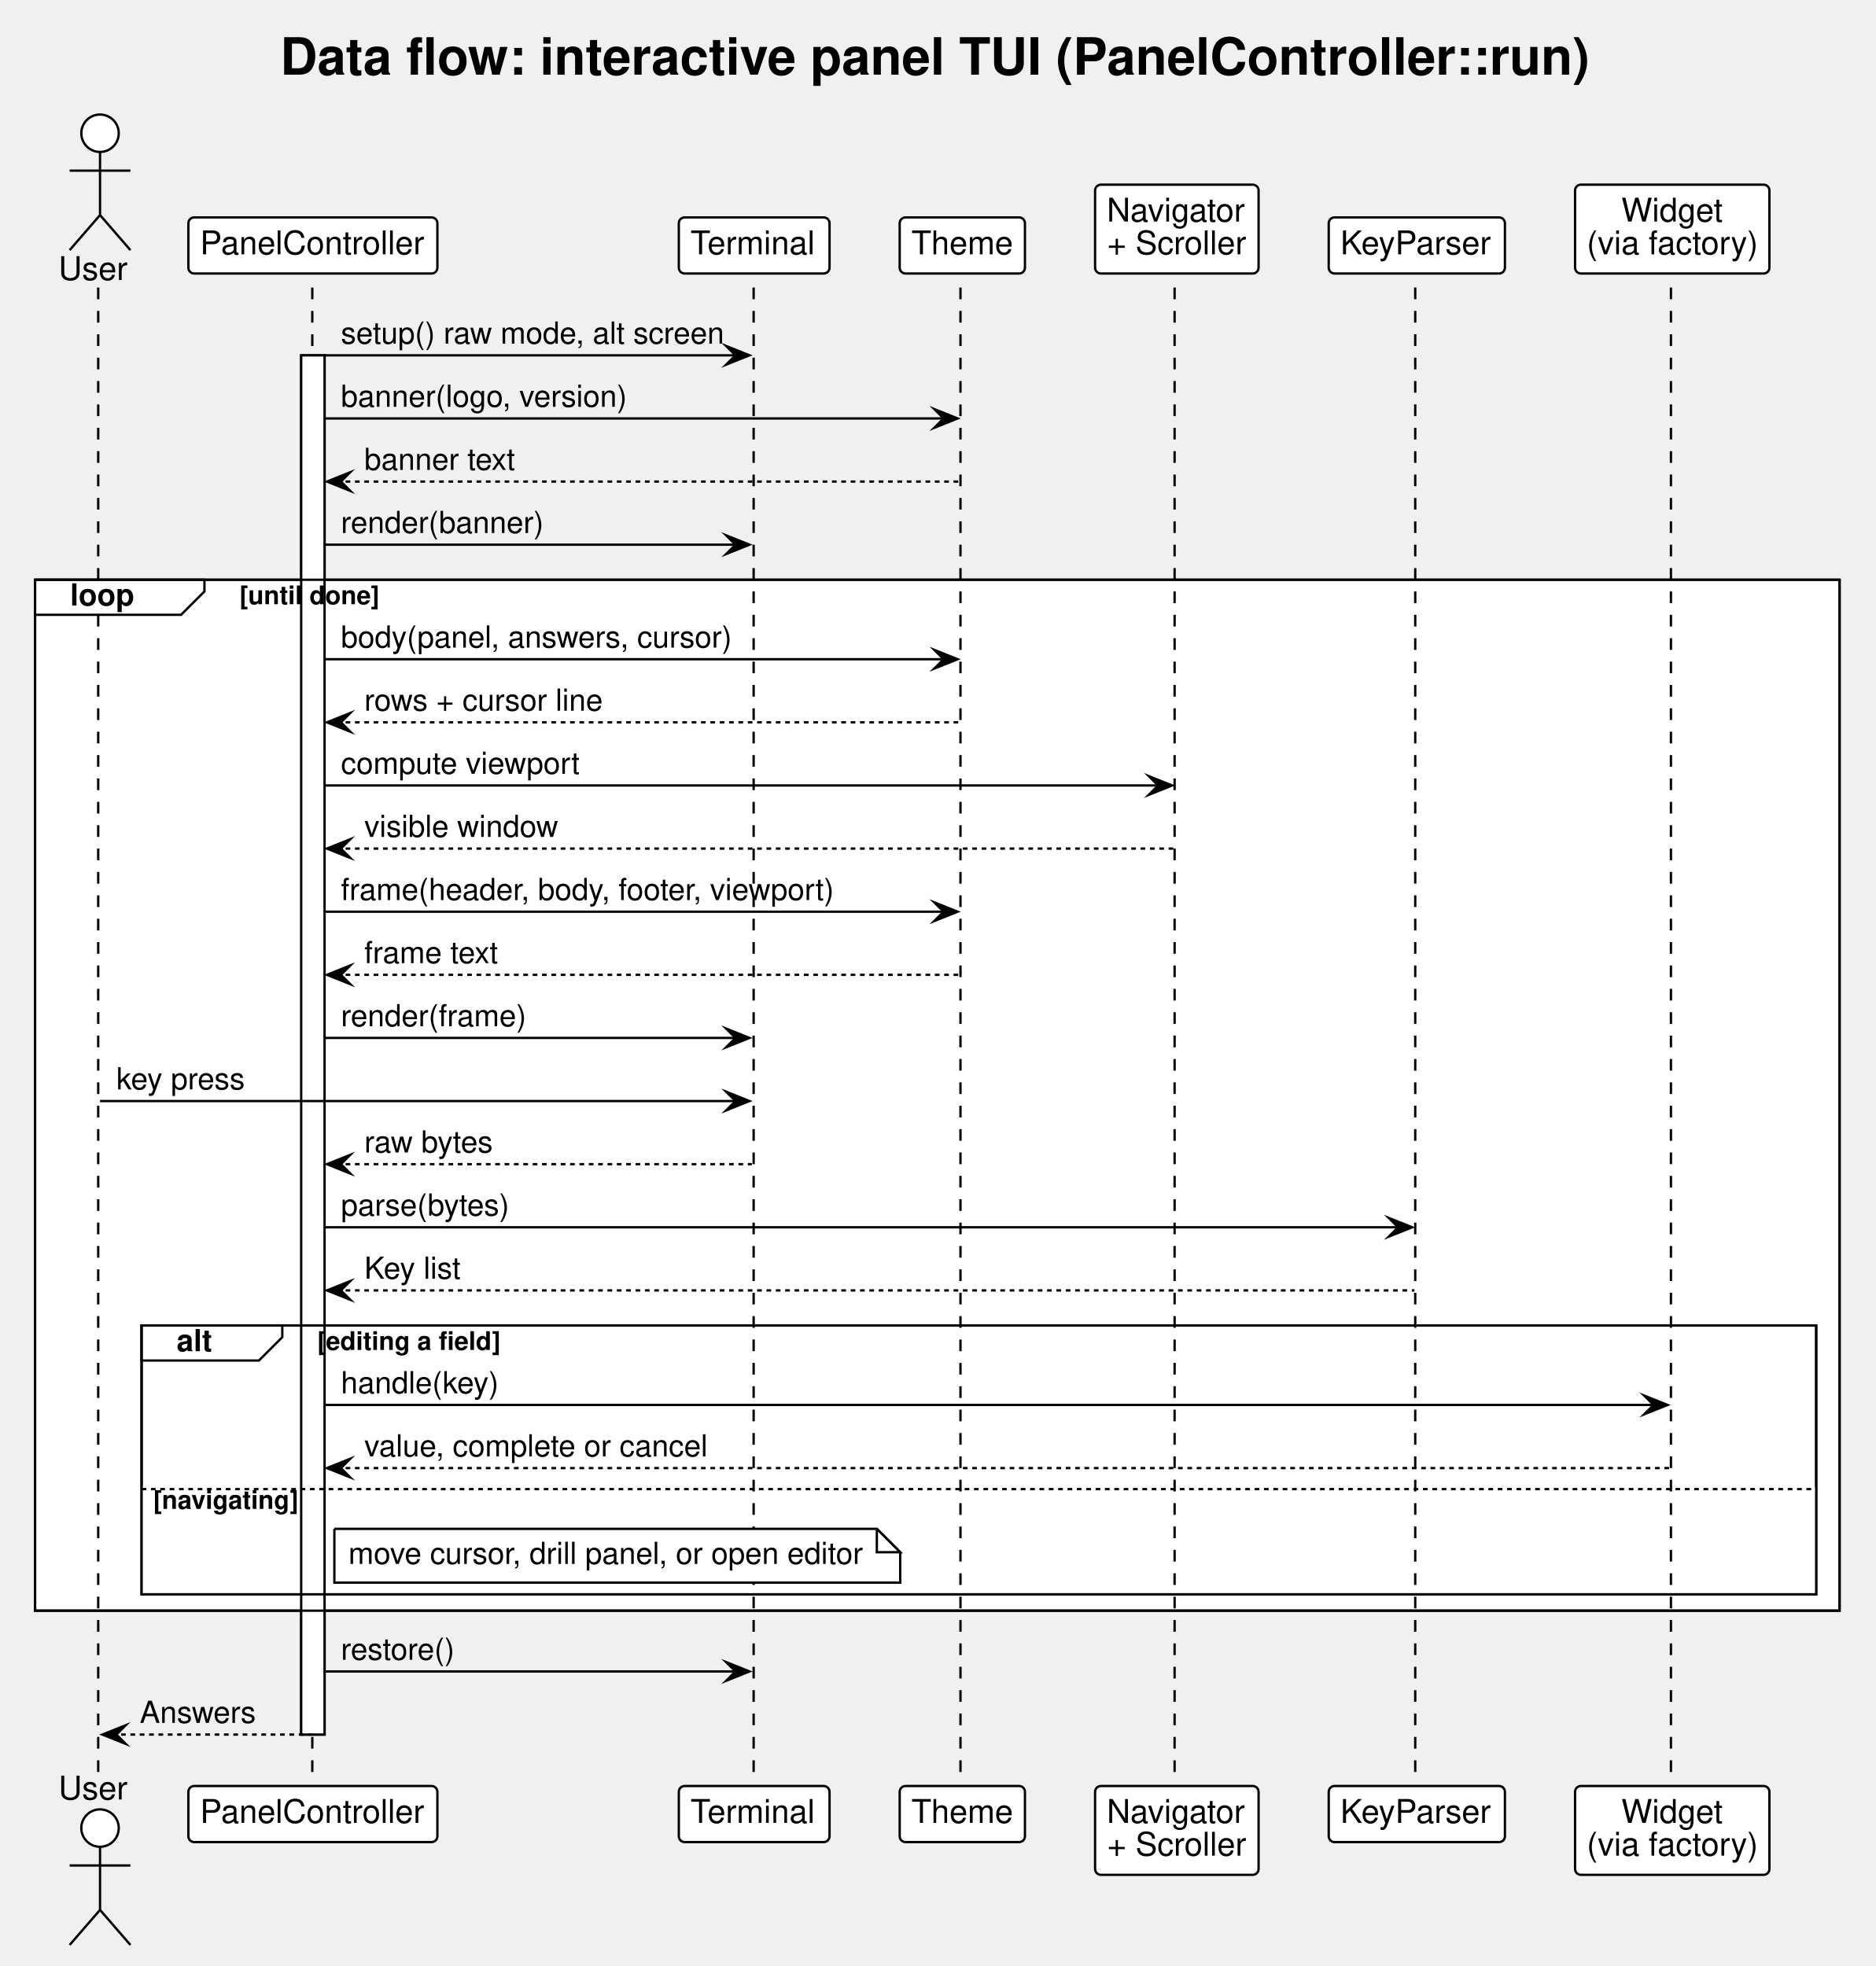
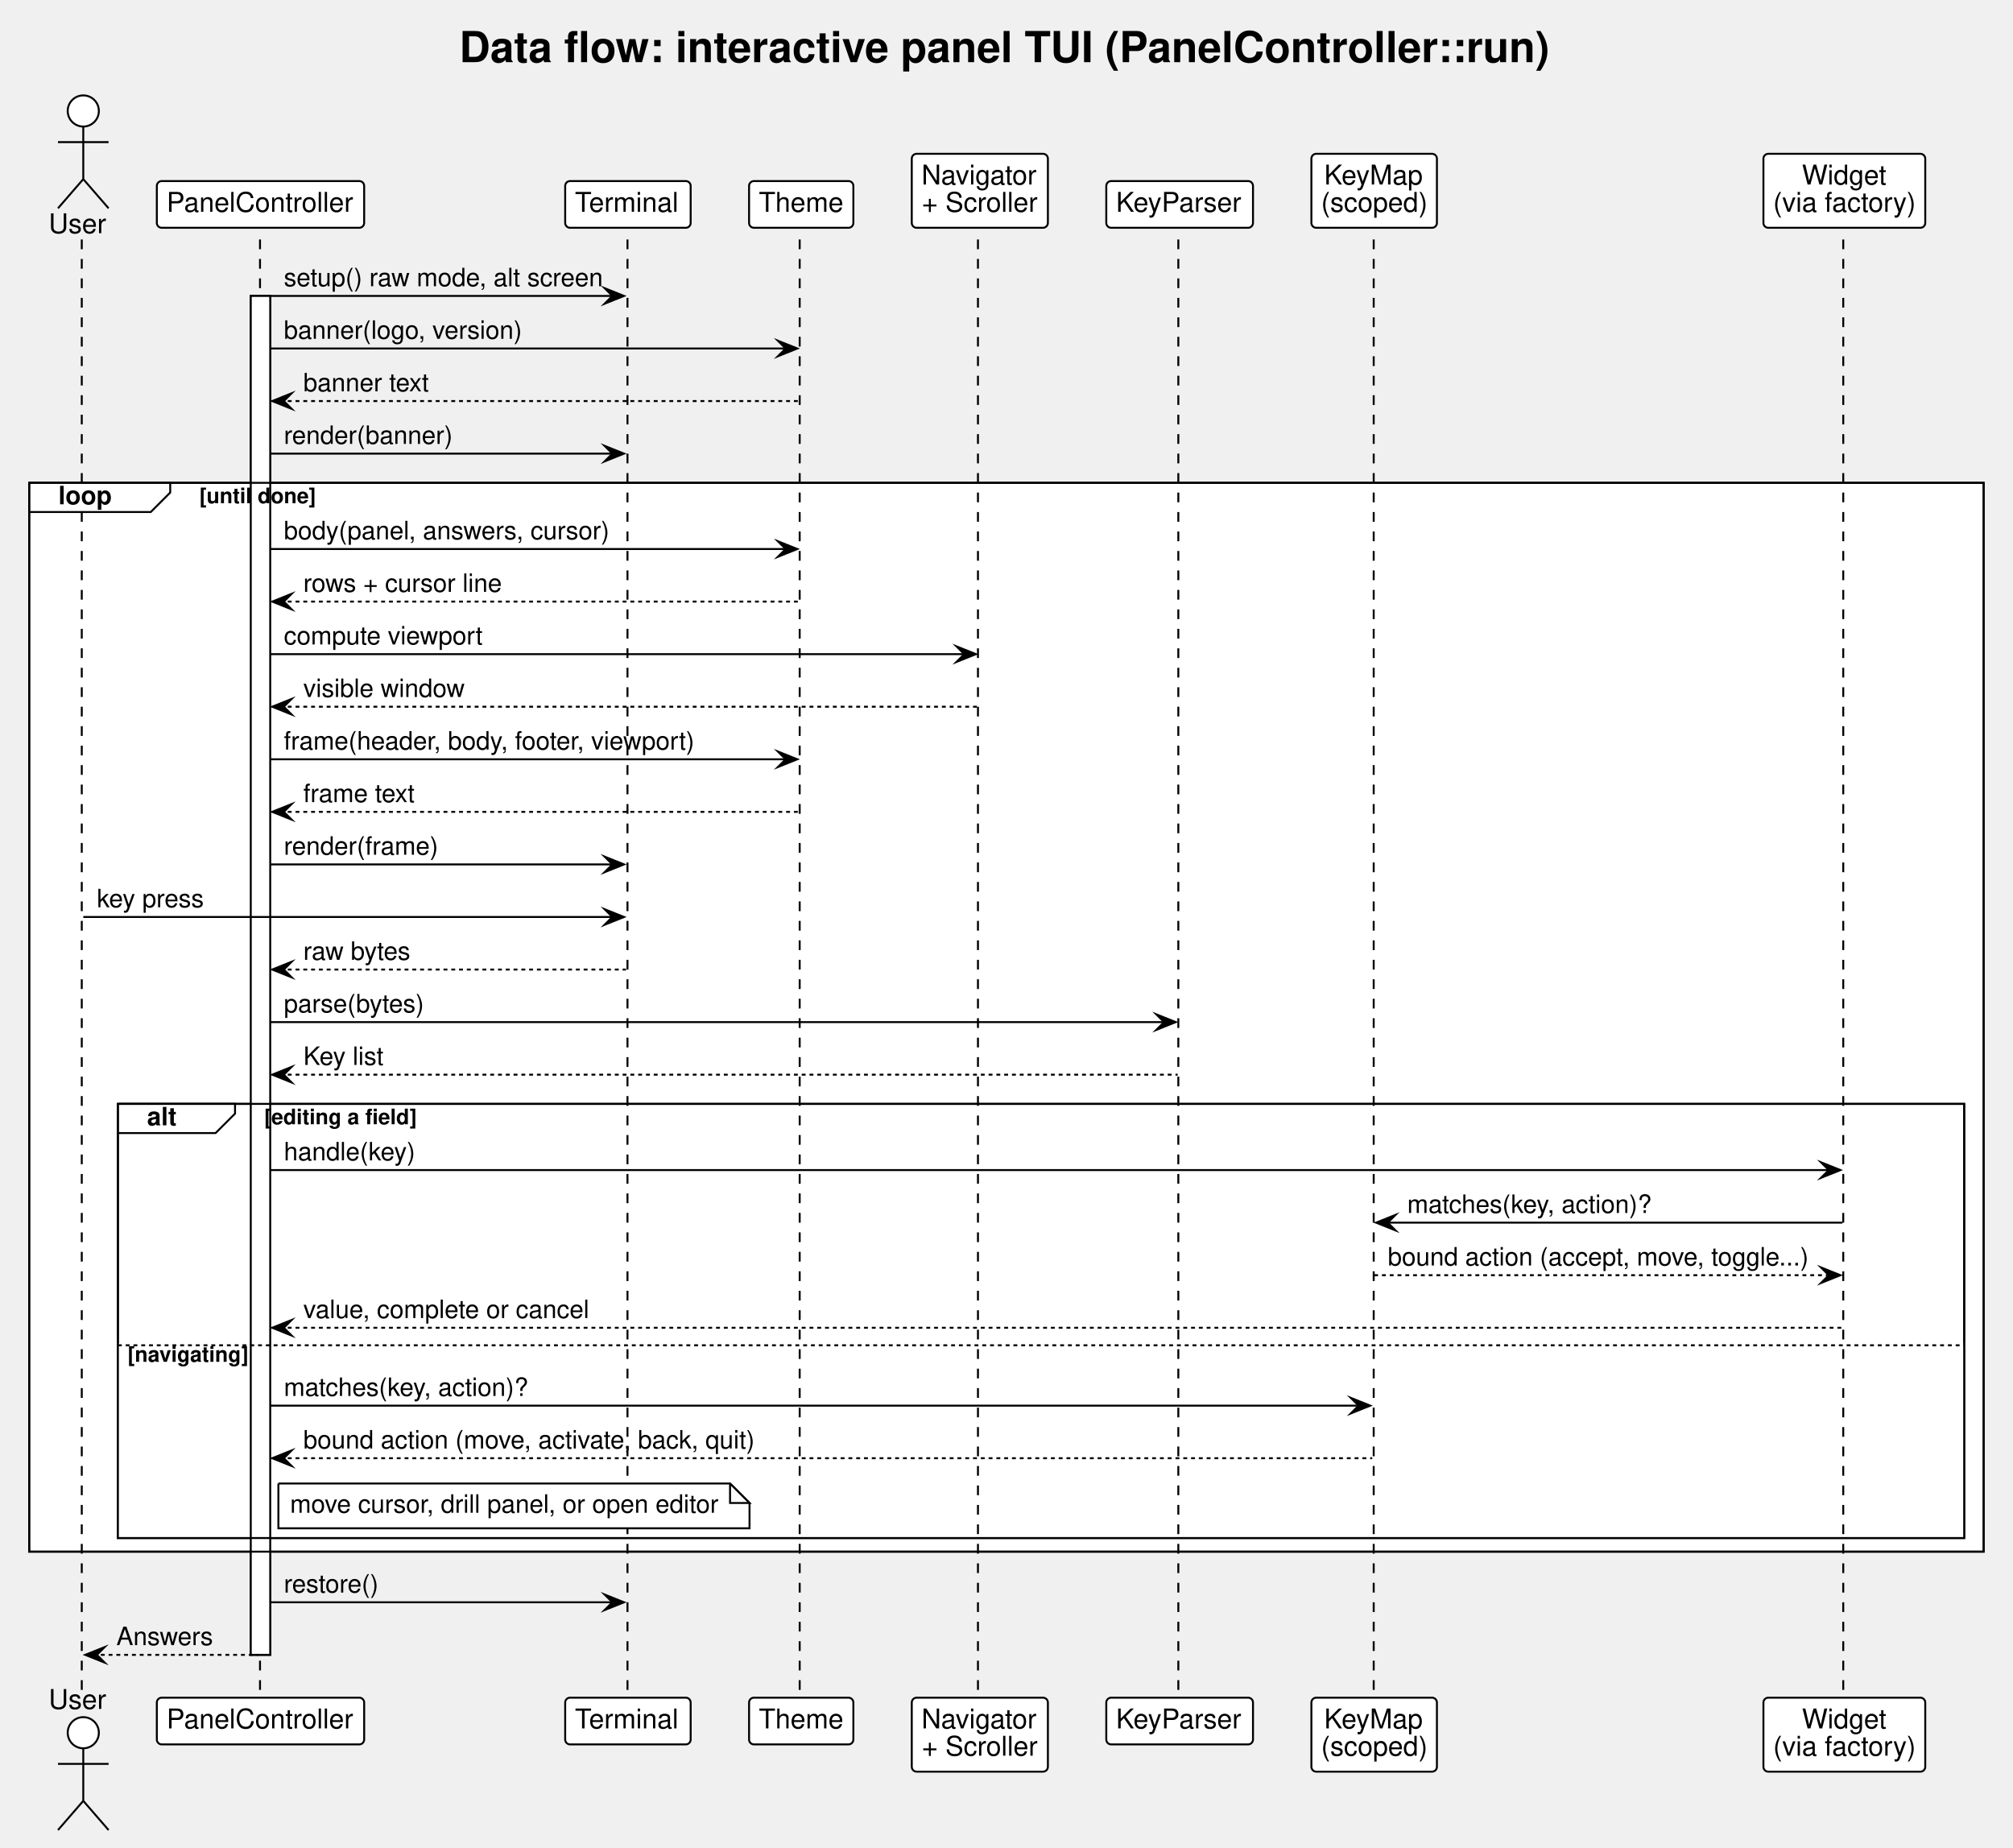
- <svg xmlns="http://www.w3.org/2000/svg" contentStyleType="text/css" data-diagram-type="SEQUENCE" height="841px" preserveAspectRatio="none" style="width:802px;height:841px;background:#FFFFFF;" version="1.1" viewBox="0 0 802 841" width="802px" zoomAndPan="magnify">
+ <svg xmlns="http://www.w3.org/2000/svg" contentStyleType="text/css" data-diagram-type="SEQUENCE" height="949px" preserveAspectRatio="none" style="width:1034px;height:949px;background:#FFFFFF;" version="1.1" viewBox="0 0 1034 949" width="1034px" zoomAndPan="magnify">
  <defs />
  <g>
-     <g class="title" data-source-line="8">
-       <text fill="#000000" font-family="Helvetica" font-size="22" font-weight="700" lengthAdjust="spacing" textLength="561.064" x="119.838" y="31.94">Data flow: interactive panel TUI (PanelController::run)</text>
+     <g class="title" data-source-line="9">
+       <text fill="#000000" font-family="Helvetica" font-size="22" font-weight="700" lengthAdjust="spacing" textLength="561.064" x="235.932" y="31.94">Data flow: interactive panel TUI (PanelController::run)</text>
    </g>
    <g>
-       <rect fill="#FFFFFF" height="590" style="stroke:#000000;stroke-width:1;" width="10" x="128.807" y="152" />
-     </g>
-     <rect fill="#FFFFFF" height="441" style="stroke:#000000;stroke-width:1;" width="771.74" x="15" y="248" />
-     <rect fill="#FFFFFF" height="115" style="stroke:#000000;stroke-width:1;" width="716.182" x="60.559" y="567" />
-     <rect fill="#FFFFFF" height="46" style="stroke:none;stroke-width:1;" width="716.182" x="60.559" y="636" />
-     <g class="participant-lifeline" data-entity-uid="part1" data-qualified-name="User" data-source-line="10" id="part1-lifeline">
-       <g>
-         <rect fill="#000000" fill-opacity="0" height="637" width="8" x="38.779" y="123" />
-         <line style="stroke:#000000;stroke-width:1;stroke-dasharray:5,5;" x1="42" x2="42" y1="123" y2="760" />
-       </g>
-     </g>
-     <g class="participant-lifeline" data-entity-uid="part2" data-qualified-name="PC" data-source-line="11" id="part2-lifeline">
-       <g>
-         <rect fill="#000000" fill-opacity="0" height="637" width="8" x="129.807" y="123" />
-         <line style="stroke:#000000;stroke-width:1;stroke-dasharray:5,5;" x1="133.559" x2="133.559" y1="123" y2="760" />
-       </g>
-     </g>
-     <g class="participant-lifeline" data-entity-uid="part3" data-qualified-name="Term" data-source-line="12" id="part3-lifeline">
-       <g>
-         <rect fill="#000000" fill-opacity="0" height="637" width="8" x="318.541" y="123" />
-         <line style="stroke:#000000;stroke-width:1;stroke-dasharray:5,5;" x1="322.313" x2="322.313" y1="123" y2="760" />
-       </g>
-     </g>
-     <g class="participant-lifeline" data-entity-uid="part4" data-qualified-name="Theme" data-source-line="13" id="part4-lifeline">
-       <g>
-         <rect fill="#000000" fill-opacity="0" height="637" width="8" x="407.555" y="123" />
-         <line style="stroke:#000000;stroke-width:1;stroke-dasharray:5,5;" x1="410.769" x2="410.769" y1="123" y2="760" />
-       </g>
-     </g>
-     <g class="participant-lifeline" data-entity-uid="part5" data-qualified-name="Nav" data-source-line="14" id="part5-lifeline">
-       <g>
-         <rect fill="#000000" fill-opacity="0" height="637" width="8" x="499.299" y="123" />
-         <line style="stroke:#000000;stroke-width:1;stroke-dasharray:5,5;" x1="502.341" x2="502.341" y1="123" y2="760" />
-       </g>
-     </g>
-     <g class="participant-lifeline" data-entity-uid="part6" data-qualified-name="KP" data-source-line="15" id="part6-lifeline">
-       <g>
-         <rect fill="#000000" fill-opacity="0" height="637" width="8" x="601.937" y="123" />
-         <line style="stroke:#000000;stroke-width:1;stroke-dasharray:5,5;" x1="605.258" x2="605.258" y1="123" y2="760" />
-       </g>
-     </g>
-     <g class="participant-lifeline" data-entity-uid="part7" data-qualified-name="W" data-source-line="16" id="part7-lifeline">
-       <g>
-         <rect fill="#000000" fill-opacity="0" height="637" width="8" x="711.178" y="123" />
-         <line style="stroke:#000000;stroke-width:1;stroke-dasharray:5,5;" x1="714.616" x2="714.616" y1="123" y2="760" />
-       </g>
-     </g>
-     <g class="participant participant-head" data-entity-uid="part1" data-qualified-name="User" data-source-line="10" id="part1-head">
+       <rect fill="#FFFFFF" height="698" style="stroke:#000000;stroke-width:1;" width="10" x="128.807" y="152" />
+     </g>
+     <rect fill="#FFFFFF" height="549" style="stroke:#000000;stroke-width:1;" width="1003.928" x="15" y="248" />
+     <rect fill="#FFFFFF" height="223" style="stroke:#000000;stroke-width:1;" width="948.369" x="60.559" y="567" />
+     <rect fill="#FFFFFF" height="100" style="stroke:none;stroke-width:1;" width="948.369" x="60.559" y="690" />
+     <g class="participant-lifeline" data-entity-uid="part1" data-qualified-name="User" data-source-line="11" id="part1-lifeline">
+       <g>
+         <rect fill="#000000" fill-opacity="0" height="745" width="8" x="38.779" y="123" />
+         <line style="stroke:#000000;stroke-width:1;stroke-dasharray:5,5;" x1="42" x2="42" y1="123" y2="868" />
+       </g>
+     </g>
+     <g class="participant-lifeline" data-entity-uid="part2" data-qualified-name="PC" data-source-line="12" id="part2-lifeline">
+       <g>
+         <rect fill="#000000" fill-opacity="0" height="745" width="8" x="129.807" y="123" />
+         <line style="stroke:#000000;stroke-width:1;stroke-dasharray:5,5;" x1="133.559" x2="133.559" y1="123" y2="868" />
+       </g>
+     </g>
+     <g class="participant-lifeline" data-entity-uid="part3" data-qualified-name="Term" data-source-line="13" id="part3-lifeline">
+       <g>
+         <rect fill="#000000" fill-opacity="0" height="745" width="8" x="318.541" y="123" />
+         <line style="stroke:#000000;stroke-width:1;stroke-dasharray:5,5;" x1="322.313" x2="322.313" y1="123" y2="868" />
+       </g>
+     </g>
+     <g class="participant-lifeline" data-entity-uid="part4" data-qualified-name="Theme" data-source-line="14" id="part4-lifeline">
+       <g>
+         <rect fill="#000000" fill-opacity="0" height="745" width="8" x="407.555" y="123" />
+         <line style="stroke:#000000;stroke-width:1;stroke-dasharray:5,5;" x1="410.769" x2="410.769" y1="123" y2="868" />
+       </g>
+     </g>
+     <g class="participant-lifeline" data-entity-uid="part5" data-qualified-name="Nav" data-source-line="15" id="part5-lifeline">
+       <g>
+         <rect fill="#000000" fill-opacity="0" height="745" width="8" x="499.299" y="123" />
+         <line style="stroke:#000000;stroke-width:1;stroke-dasharray:5,5;" x1="502.341" x2="502.341" y1="123" y2="868" />
+       </g>
+     </g>
+     <g class="participant-lifeline" data-entity-uid="part6" data-qualified-name="KP" data-source-line="16" id="part6-lifeline">
+       <g>
+         <rect fill="#000000" fill-opacity="0" height="745" width="8" x="601.937" y="123" />
+         <line style="stroke:#000000;stroke-width:1;stroke-dasharray:5,5;" x1="605.258" x2="605.258" y1="123" y2="868" />
+       </g>
+     </g>
+     <g class="participant-lifeline" data-entity-uid="part7" data-qualified-name="KM" data-source-line="17" id="part7-lifeline">
+       <g>
+         <rect fill="#000000" fill-opacity="0" height="745" width="8" x="701.851" y="123" />
+         <line style="stroke:#000000;stroke-width:1;stroke-dasharray:5,5;" x1="705.616" x2="705.616" y1="123" y2="868" />
+       </g>
+     </g>
+     <g class="participant-lifeline" data-entity-uid="part8" data-qualified-name="W" data-source-line="18" id="part8-lifeline">
+       <g>
+         <rect fill="#000000" fill-opacity="0" height="745" width="8" x="943.366" y="123" />
+         <line style="stroke:#000000;stroke-width:1;stroke-dasharray:5,5;" x1="946.804" x2="946.804" y1="123" y2="868" />
+       </g>
+     </g>
+     <g class="participant participant-head" data-entity-uid="part1" data-qualified-name="User" data-source-line="11" id="part1-head">
      <text fill="#000000" font-family="Helvetica" font-size="14" lengthAdjust="spacing" textLength="29.559" x="25" y="119.78">User</text>
      <ellipse cx="42.779" cy="57" fill="#FFFFFF" rx="8" ry="8" style="stroke:#000000;stroke-width:1;" />
      <path d="M42.779,65 L42.779,92 M29.779,73 L55.779,73 M42.779,92 L29.779,107 M42.779,92 L55.779,107" fill="none" style="stroke:#000000;stroke-width:1;" />
    </g>
-     <g class="participant participant-tail" data-entity-uid="part1" data-qualified-name="User" data-source-line="10" id="part1-tail">
-       <text fill="#000000" font-family="Helvetica" font-size="14" lengthAdjust="spacing" textLength="29.559" x="25" y="769.78">User</text>
-       <ellipse cx="42.779" cy="782" fill="#FFFFFF" rx="8" ry="8" style="stroke:#000000;stroke-width:1;" />
-       <path d="M42.779,790 L42.779,817 M29.779,798 L55.779,798 M42.779,817 L29.779,832 M42.779,817 L55.779,832" fill="none" style="stroke:#000000;stroke-width:1;" />
-     </g>
-     <g class="participant participant-head" data-entity-uid="part2" data-qualified-name="PC" data-source-line="11" id="part2-head">
+     <g class="participant participant-tail" data-entity-uid="part1" data-qualified-name="User" data-source-line="11" id="part1-tail">
+       <text fill="#000000" font-family="Helvetica" font-size="14" lengthAdjust="spacing" textLength="29.559" x="25" y="877.78">User</text>
+       <ellipse cx="42.779" cy="890" fill="#FFFFFF" rx="8" ry="8" style="stroke:#000000;stroke-width:1;" />
+       <path d="M42.779,898 L42.779,925 M29.779,906 L55.779,906 M42.779,925 L29.779,940 M42.779,925 L55.779,940" fill="none" style="stroke:#000000;stroke-width:1;" />
+     </g>
+     <g class="participant participant-head" data-entity-uid="part2" data-qualified-name="PC" data-source-line="12" id="part2-head">
      <rect fill="#FFFFFF" height="24" rx="2.5" ry="2.5" style="stroke:#000000;stroke-width:1;" width="106.496" x="80.559" y="93" />
      <text fill="#000000" font-family="Helvetica" font-size="14" lengthAdjust="spacing" textLength="96.496" x="85.559" y="108.78">PanelController</text>
    </g>
-     <g class="participant participant-tail" data-entity-uid="part2" data-qualified-name="PC" data-source-line="11" id="part2-tail">
-       <rect fill="#FFFFFF" height="24" rx="2.5" ry="2.5" style="stroke:#000000;stroke-width:1;" width="106.496" x="80.559" y="764" />
-       <text fill="#000000" font-family="Helvetica" font-size="14" lengthAdjust="spacing" textLength="96.496" x="85.559" y="779.78">PanelController</text>
-     </g>
-     <g class="participant participant-head" data-entity-uid="part3" data-qualified-name="Term" data-source-line="12" id="part3-head">
+     <g class="participant participant-tail" data-entity-uid="part2" data-qualified-name="PC" data-source-line="12" id="part2-tail">
+       <rect fill="#FFFFFF" height="24" rx="2.5" ry="2.5" style="stroke:#000000;stroke-width:1;" width="106.496" x="80.559" y="872" />
+       <text fill="#000000" font-family="Helvetica" font-size="14" lengthAdjust="spacing" textLength="96.496" x="85.559" y="887.78">PanelController</text>
+     </g>
+     <g class="participant participant-head" data-entity-uid="part3" data-qualified-name="Term" data-source-line="13" id="part3-head">
      <rect fill="#FFFFFF" height="24" rx="2.5" ry="2.5" style="stroke:#000000;stroke-width:1;" width="64.455" x="290.313" y="93" />
      <text fill="#000000" font-family="Helvetica" font-size="14" lengthAdjust="spacing" textLength="54.455" x="295.313" y="108.78">Terminal</text>
    </g>
-     <g class="participant participant-tail" data-entity-uid="part3" data-qualified-name="Term" data-source-line="12" id="part3-tail">
-       <rect fill="#FFFFFF" height="24" rx="2.5" ry="2.5" style="stroke:#000000;stroke-width:1;" width="64.455" x="290.313" y="764" />
-       <text fill="#000000" font-family="Helvetica" font-size="14" lengthAdjust="spacing" textLength="54.455" x="295.313" y="779.78">Terminal</text>
-     </g>
-     <g class="participant participant-head" data-entity-uid="part4" data-qualified-name="Theme" data-source-line="13" id="part4-head">
+     <g class="participant participant-tail" data-entity-uid="part3" data-qualified-name="Term" data-source-line="13" id="part3-tail">
+       <rect fill="#FFFFFF" height="24" rx="2.5" ry="2.5" style="stroke:#000000;stroke-width:1;" width="64.455" x="290.313" y="872" />
+       <text fill="#000000" font-family="Helvetica" font-size="14" lengthAdjust="spacing" textLength="54.455" x="295.313" y="887.78">Terminal</text>
+     </g>
+     <g class="participant participant-head" data-entity-uid="part4" data-qualified-name="Theme" data-source-line="14" id="part4-head">
      <rect fill="#FFFFFF" height="24" rx="2.5" ry="2.5" style="stroke:#000000;stroke-width:1;" width="53.572" x="384.769" y="93" />
      <text fill="#000000" font-family="Helvetica" font-size="14" lengthAdjust="spacing" textLength="43.572" x="389.769" y="108.78">Theme</text>
    </g>
-     <g class="participant participant-tail" data-entity-uid="part4" data-qualified-name="Theme" data-source-line="13" id="part4-tail">
-       <rect fill="#FFFFFF" height="24" rx="2.5" ry="2.5" style="stroke:#000000;stroke-width:1;" width="53.572" x="384.769" y="764" />
-       <text fill="#000000" font-family="Helvetica" font-size="14" lengthAdjust="spacing" textLength="43.572" x="389.769" y="779.78">Theme</text>
-     </g>
-     <g class="participant participant-head" data-entity-uid="part5" data-qualified-name="Nav" data-source-line="14" id="part5-head">
+     <g class="participant participant-tail" data-entity-uid="part4" data-qualified-name="Theme" data-source-line="14" id="part4-tail">
+       <rect fill="#FFFFFF" height="24" rx="2.5" ry="2.5" style="stroke:#000000;stroke-width:1;" width="53.572" x="384.769" y="872" />
+       <text fill="#000000" font-family="Helvetica" font-size="14" lengthAdjust="spacing" textLength="43.572" x="389.769" y="887.78">Theme</text>
+     </g>
+     <g class="participant participant-head" data-entity-uid="part5" data-qualified-name="Nav" data-source-line="15" id="part5-head">
      <rect fill="#FFFFFF" height="38" rx="2.5" ry="2.5" style="stroke:#000000;stroke-width:1;" width="69.917" x="468.341" y="79" />
      <text fill="#000000" font-family="Helvetica" font-size="14" lengthAdjust="spacing" textLength="59.917" x="473.341" y="94.78">Navigator</text>
      <text fill="#000000" font-family="Helvetica" font-size="14" lengthAdjust="spacing" textLength="59.52" x="473.539" y="108.78">+ Scroller</text>
    </g>
-     <g class="participant participant-tail" data-entity-uid="part5" data-qualified-name="Nav" data-source-line="14" id="part5-tail">
-       <rect fill="#FFFFFF" height="38" rx="2.5" ry="2.5" style="stroke:#000000;stroke-width:1;" width="69.917" x="468.341" y="764" />
-       <text fill="#000000" font-family="Helvetica" font-size="14" lengthAdjust="spacing" textLength="59.917" x="473.341" y="779.78">Navigator</text>
-       <text fill="#000000" font-family="Helvetica" font-size="14" lengthAdjust="spacing" textLength="59.52" x="473.539" y="793.78">+ Scroller</text>
-     </g>
-     <g class="participant participant-head" data-entity-uid="part6" data-qualified-name="KP" data-source-line="15" id="part6-head">
+     <g class="participant participant-tail" data-entity-uid="part5" data-qualified-name="Nav" data-source-line="15" id="part5-tail">
+       <rect fill="#FFFFFF" height="38" rx="2.5" ry="2.5" style="stroke:#000000;stroke-width:1;" width="69.917" x="468.341" y="872" />
+       <text fill="#000000" font-family="Helvetica" font-size="14" lengthAdjust="spacing" textLength="59.917" x="473.341" y="887.78">Navigator</text>
+       <text fill="#000000" font-family="Helvetica" font-size="14" lengthAdjust="spacing" textLength="59.52" x="473.539" y="901.78">+ Scroller</text>
+     </g>
+     <g class="participant participant-head" data-entity-uid="part6" data-qualified-name="KP" data-source-line="16" id="part6-head">
      <rect fill="#FFFFFF" height="24" rx="2.5" ry="2.5" style="stroke:#000000;stroke-width:1;" width="75.358" x="568.258" y="93" />
      <text fill="#000000" font-family="Helvetica" font-size="14" lengthAdjust="spacing" textLength="65.358" x="573.258" y="108.78">KeyParser</text>
    </g>
-     <g class="participant participant-tail" data-entity-uid="part6" data-qualified-name="KP" data-source-line="15" id="part6-tail">
-       <rect fill="#FFFFFF" height="24" rx="2.5" ry="2.5" style="stroke:#000000;stroke-width:1;" width="75.358" x="568.258" y="764" />
-       <text fill="#000000" font-family="Helvetica" font-size="14" lengthAdjust="spacing" textLength="65.358" x="573.258" y="779.78">KeyParser</text>
-     </g>
-     <g class="participant participant-head" data-entity-uid="part7" data-qualified-name="W" data-source-line="16" id="part7-head">
-       <rect fill="#FFFFFF" height="38" rx="2.5" ry="2.5" style="stroke:#000000;stroke-width:1;" width="83.124" x="673.616" y="79" />
-       <text fill="#000000" font-family="Helvetica" font-size="14" lengthAdjust="spacing" textLength="43.572" x="693.392" y="94.78">Widget</text>
-       <text fill="#000000" font-family="Helvetica" font-size="14" lengthAdjust="spacing" textLength="73.124" x="678.616" y="108.78">(via factory)</text>
-     </g>
-     <g class="participant participant-tail" data-entity-uid="part7" data-qualified-name="W" data-source-line="16" id="part7-tail">
-       <rect fill="#FFFFFF" height="38" rx="2.5" ry="2.5" style="stroke:#000000;stroke-width:1;" width="83.124" x="673.616" y="764" />
-       <text fill="#000000" font-family="Helvetica" font-size="14" lengthAdjust="spacing" textLength="43.572" x="693.392" y="779.78">Widget</text>
-       <text fill="#000000" font-family="Helvetica" font-size="14" lengthAdjust="spacing" textLength="73.124" x="678.616" y="793.78">(via factory)</text>
+     <g class="participant participant-tail" data-entity-uid="part6" data-qualified-name="KP" data-source-line="16" id="part6-tail">
+       <rect fill="#FFFFFF" height="24" rx="2.5" ry="2.5" style="stroke:#000000;stroke-width:1;" width="75.358" x="568.258" y="872" />
+       <text fill="#000000" font-family="Helvetica" font-size="14" lengthAdjust="spacing" textLength="65.358" x="573.258" y="887.78">KeyParser</text>
+     </g>
+     <g class="participant participant-head" data-entity-uid="part7" data-qualified-name="KM" data-source-line="17" id="part7-head">
+       <rect fill="#FFFFFF" height="38" rx="2.5" ry="2.5" style="stroke:#000000;stroke-width:1;" width="64.469" x="673.616" y="79" />
+       <text fill="#000000" font-family="Helvetica" font-size="14" lengthAdjust="spacing" textLength="51.358" x="680.171" y="94.78">KeyMap</text>
+       <text fill="#000000" font-family="Helvetica" font-size="14" lengthAdjust="spacing" textLength="54.469" x="678.616" y="108.78">(scoped)</text>
+     </g>
+     <g class="participant participant-tail" data-entity-uid="part7" data-qualified-name="KM" data-source-line="17" id="part7-tail">
+       <rect fill="#FFFFFF" height="38" rx="2.5" ry="2.5" style="stroke:#000000;stroke-width:1;" width="64.469" x="673.616" y="872" />
+       <text fill="#000000" font-family="Helvetica" font-size="14" lengthAdjust="spacing" textLength="51.358" x="680.171" y="887.78">KeyMap</text>
+       <text fill="#000000" font-family="Helvetica" font-size="14" lengthAdjust="spacing" textLength="54.469" x="678.616" y="901.78">(scoped)</text>
+     </g>
+     <g class="participant participant-head" data-entity-uid="part8" data-qualified-name="W" data-source-line="18" id="part8-head">
+       <rect fill="#FFFFFF" height="38" rx="2.5" ry="2.5" style="stroke:#000000;stroke-width:1;" width="83.124" x="905.804" y="79" />
+       <text fill="#000000" font-family="Helvetica" font-size="14" lengthAdjust="spacing" textLength="43.572" x="925.58" y="94.78">Widget</text>
+       <text fill="#000000" font-family="Helvetica" font-size="14" lengthAdjust="spacing" textLength="73.124" x="910.804" y="108.78">(via factory)</text>
+     </g>
+     <g class="participant participant-tail" data-entity-uid="part8" data-qualified-name="W" data-source-line="18" id="part8-tail">
+       <rect fill="#FFFFFF" height="38" rx="2.5" ry="2.5" style="stroke:#000000;stroke-width:1;" width="83.124" x="905.804" y="872" />
+       <text fill="#000000" font-family="Helvetica" font-size="14" lengthAdjust="spacing" textLength="43.572" x="925.58" y="887.78">Widget</text>
+       <text fill="#000000" font-family="Helvetica" font-size="14" lengthAdjust="spacing" textLength="73.124" x="910.804" y="901.78">(via factory)</text>
    </g>
    <g>
-       <rect fill="#FFFFFF" height="590" style="stroke:#000000;stroke-width:1;" width="10" x="128.807" y="152" />
-     </g>
-     <g class="message" data-entity-1="part2" data-entity-2="part3" data-source-line="18" id="msg1">
+       <rect fill="#FFFFFF" height="698" style="stroke:#000000;stroke-width:1;" width="10" x="128.807" y="152" />
+     </g>
+     <g class="message" data-entity-1="part2" data-entity-2="part3" data-source-line="20" id="msg1">
      <polygon fill="#000000" points="310.541,148,320.541,152,310.541,156,314.541,152" style="stroke:#000000;stroke-width:1;stroke-linejoin:miter;stroke-miterlimit:10;" />
      <line style="stroke:#000000;stroke-width:1;" x1="138.807" x2="316.541" y1="152" y2="152" />
      <text fill="#000000" font-family="Helvetica" font-size="13" lengthAdjust="spacing" textLength="164.734" x="145.807" y="147.01">setup() raw mode, alt screen</text>
    </g>
-     <g class="message" data-entity-1="part2" data-entity-2="part4" data-source-line="20" id="msg2">
+     <g class="message" data-entity-1="part2" data-entity-2="part4" data-source-line="22" id="msg2">
      <polygon fill="#000000" points="399.555,175,409.555,179,399.555,183,403.555,179" style="stroke:#000000;stroke-width:1;stroke-linejoin:miter;stroke-miterlimit:10;" />
      <line style="stroke:#000000;stroke-width:1;" x1="138.807" x2="405.555" y1="179" y2="179" />
      <text fill="#000000" font-family="Helvetica" font-size="13" lengthAdjust="spacing" textLength="122.846" x="145.807" y="174.01">banner(logo, version)</text>
    </g>
-     <g class="message" data-entity-1="part4" data-entity-2="part2" data-source-line="21" id="msg3">
+     <g class="message" data-entity-1="part4" data-entity-2="part2" data-source-line="23" id="msg3">
      <polygon fill="#000000" points="149.807,202,139.807,206,149.807,210,145.807,206" style="stroke:#000000;stroke-width:1;stroke-linejoin:miter;stroke-miterlimit:10;" />
      <line style="stroke:#000000;stroke-width:1;stroke-dasharray:2,2;" x1="143.807" x2="410.555" y1="206" y2="206" />
      <text fill="#000000" font-family="Helvetica" font-size="13" lengthAdjust="spacing" textLength="65.044" x="155.807" y="201.01">banner text</text>
    </g>
-     <g class="message" data-entity-1="part2" data-entity-2="part3" data-source-line="22" id="msg4">
+     <g class="message" data-entity-1="part2" data-entity-2="part3" data-source-line="24" id="msg4">
      <polygon fill="#000000" points="310.541,229,320.541,233,310.541,237,314.541,233" style="stroke:#000000;stroke-width:1;stroke-linejoin:miter;stroke-miterlimit:10;" />
      <line style="stroke:#000000;stroke-width:1;" x1="138.807" x2="316.541" y1="233" y2="233" />
      <text fill="#000000" font-family="Helvetica" font-size="13" lengthAdjust="spacing" textLength="86.715" x="145.807" y="228.01">render(banner)</text>
    </g>
    <path d="M15,248 L87.435,248 L87.435,253 L77.435,263 L15,263 L15,248" fill="#FFFFFF" style="stroke:#000000;stroke-width:1;" />
-     <rect fill="none" height="441" style="stroke:#000000;stroke-width:1;" width="771.74" x="15" y="248" />
+     <rect fill="none" height="549" style="stroke:#000000;stroke-width:1;" width="1003.928" x="15" y="248" />
    <text fill="#000000" font-family="Helvetica" font-size="13" font-weight="700" lengthAdjust="spacing" textLength="27.435" x="30" y="259.01">loop</text>
    <text fill="#000000" font-family="Helvetica" font-size="11" font-weight="700" lengthAdjust="spacing" textLength="59.872" x="102.435" y="258.47">[until done]</text>
-     <g class="message" data-entity-1="part2" data-entity-2="part4" data-source-line="25" id="msg5">
+     <g class="message" data-entity-1="part2" data-entity-2="part4" data-source-line="27" id="msg5">
      <polygon fill="#000000" points="399.555,278,409.555,282,399.555,286,403.555,282" style="stroke:#000000;stroke-width:1;stroke-linejoin:miter;stroke-miterlimit:10;" />
      <line style="stroke:#000000;stroke-width:1;" x1="138.807" x2="405.555" y1="282" y2="282" />
      <text fill="#000000" font-family="Helvetica" font-size="13" lengthAdjust="spacing" textLength="167.629" x="145.807" y="277.01">body(panel, answers, cursor)</text>
    </g>
-     <g class="message" data-entity-1="part4" data-entity-2="part2" data-source-line="26" id="msg6">
+     <g class="message" data-entity-1="part4" data-entity-2="part2" data-source-line="28" id="msg6">
      <polygon fill="#000000" points="149.807,305,139.807,309,149.807,313,145.807,309" style="stroke:#000000;stroke-width:1;stroke-linejoin:miter;stroke-miterlimit:10;" />
      <line style="stroke:#000000;stroke-width:1;stroke-dasharray:2,2;" x1="143.807" x2="410.555" y1="309" y2="309" />
      <text fill="#000000" font-family="Helvetica" font-size="13" lengthAdjust="spacing" textLength="102.229" x="155.807" y="304.01">rows + cursor line</text>
    </g>
-     <g class="message" data-entity-1="part2" data-entity-2="part5" data-source-line="27" id="msg7">
+     <g class="message" data-entity-1="part2" data-entity-2="part5" data-source-line="29" id="msg7">
      <polygon fill="#000000" points="491.299,332,501.299,336,491.299,340,495.299,336" style="stroke:#000000;stroke-width:1;stroke-linejoin:miter;stroke-miterlimit:10;" />
      <line style="stroke:#000000;stroke-width:1;" x1="138.807" x2="497.299" y1="336" y2="336" />
      <text fill="#000000" font-family="Helvetica" font-size="13" lengthAdjust="spacing" textLength="101.88" x="145.807" y="331.01">compute viewport</text>
    </g>
-     <g class="message" data-entity-1="part5" data-entity-2="part2" data-source-line="28" id="msg8">
+     <g class="message" data-entity-1="part5" data-entity-2="part2" data-source-line="30" id="msg8">
      <polygon fill="#000000" points="149.807,359,139.807,363,149.807,367,145.807,363" style="stroke:#000000;stroke-width:1;stroke-linejoin:miter;stroke-miterlimit:10;" />
      <line style="stroke:#000000;stroke-width:1;stroke-dasharray:2,2;" x1="143.807" x2="502.299" y1="363" y2="363" />
      <text fill="#000000" font-family="Helvetica" font-size="13" lengthAdjust="spacing" textLength="83.091" x="155.807" y="358.01">visible window</text>
    </g>
-     <g class="message" data-entity-1="part2" data-entity-2="part4" data-source-line="29" id="msg9">
+     <g class="message" data-entity-1="part2" data-entity-2="part4" data-source-line="31" id="msg9">
      <polygon fill="#000000" points="399.555,386,409.555,390,399.555,394,403.555,390" style="stroke:#000000;stroke-width:1;stroke-linejoin:miter;stroke-miterlimit:10;" />
      <line style="stroke:#000000;stroke-width:1;" x1="138.807" x2="405.555" y1="390" y2="390" />
      <text fill="#000000" font-family="Helvetica" font-size="13" lengthAdjust="spacing" textLength="213.878" x="145.807" y="385.01">frame(header, body, footer, viewport)</text>
    </g>
-     <g class="message" data-entity-1="part4" data-entity-2="part2" data-source-line="30" id="msg10">
+     <g class="message" data-entity-1="part4" data-entity-2="part2" data-source-line="32" id="msg10">
      <polygon fill="#000000" points="149.807,413,139.807,417,149.807,421,145.807,417" style="stroke:#000000;stroke-width:1;stroke-linejoin:miter;stroke-miterlimit:10;" />
      <line style="stroke:#000000;stroke-width:1;stroke-dasharray:2,2;" x1="143.807" x2="410.555" y1="417" y2="417" />
      <text fill="#000000" font-family="Helvetica" font-size="13" lengthAdjust="spacing" textLength="57.795" x="155.807" y="412.01">frame text</text>
    </g>
-     <g class="message" data-entity-1="part2" data-entity-2="part3" data-source-line="31" id="msg11">
+     <g class="message" data-entity-1="part2" data-entity-2="part3" data-source-line="33" id="msg11">
      <polygon fill="#000000" points="310.541,440,320.541,444,310.541,448,314.541,444" style="stroke:#000000;stroke-width:1;stroke-linejoin:miter;stroke-miterlimit:10;" />
      <line style="stroke:#000000;stroke-width:1;" x1="138.807" x2="316.541" y1="444" y2="444" />
      <text fill="#000000" font-family="Helvetica" font-size="13" lengthAdjust="spacing" textLength="79.466" x="145.807" y="439.01">render(frame)</text>
    </g>
-     <g class="message" data-entity-1="part1" data-entity-2="part3" data-source-line="33" id="msg12">
+     <g class="message" data-entity-1="part1" data-entity-2="part3" data-source-line="35" id="msg12">
      <polygon fill="#000000" points="310.541,467,320.541,471,310.541,475,314.541,471" style="stroke:#000000;stroke-width:1;stroke-linejoin:miter;stroke-miterlimit:10;" />
      <line style="stroke:#000000;stroke-width:1;" x1="42.779" x2="316.541" y1="471" y2="471" />
      <text fill="#000000" font-family="Helvetica" font-size="13" lengthAdjust="spacing" textLength="55.631" x="49.779" y="466.01">key press</text>
    </g>
-     <g class="message" data-entity-1="part3" data-entity-2="part2" data-source-line="34" id="msg13">
+     <g class="message" data-entity-1="part3" data-entity-2="part2" data-source-line="36" id="msg13">
      <polygon fill="#000000" points="149.807,494,139.807,498,149.807,502,145.807,498" style="stroke:#000000;stroke-width:1;stroke-linejoin:miter;stroke-miterlimit:10;" />
      <line style="stroke:#000000;stroke-width:1;stroke-dasharray:2,2;" x1="143.807" x2="321.541" y1="498" y2="498" />
      <text fill="#000000" font-family="Helvetica" font-size="13" lengthAdjust="spacing" textLength="55.631" x="155.807" y="493.01">raw bytes</text>
    </g>
-     <g class="message" data-entity-1="part2" data-entity-2="part6" data-source-line="35" id="msg14">
+     <g class="message" data-entity-1="part2" data-entity-2="part6" data-source-line="37" id="msg14">
      <polygon fill="#000000" points="593.937,521,603.937,525,593.937,529,597.937,525" style="stroke:#000000;stroke-width:1;stroke-linejoin:miter;stroke-miterlimit:10;" />
      <line style="stroke:#000000;stroke-width:1;" x1="138.807" x2="599.937" y1="525" y2="525" />
      <text fill="#000000" font-family="Helvetica" font-size="13" lengthAdjust="spacing" textLength="72.249" x="145.807" y="520.01">parse(bytes)</text>
    </g>
-     <g class="message" data-entity-1="part6" data-entity-2="part2" data-source-line="36" id="msg15">
+     <g class="message" data-entity-1="part6" data-entity-2="part2" data-source-line="38" id="msg15">
      <polygon fill="#000000" points="149.807,548,139.807,552,149.807,556,145.807,552" style="stroke:#000000;stroke-width:1;stroke-linejoin:miter;stroke-miterlimit:10;" />
      <line style="stroke:#000000;stroke-width:1;stroke-dasharray:2,2;" x1="143.807" x2="604.937" y1="552" y2="552" />
      <text fill="#000000" font-family="Helvetica" font-size="13" lengthAdjust="spacing" textLength="41.901" x="155.807" y="547.01">Key list</text>
    </g>
    <path d="M60.559,567 L120.73,567 L120.73,572 L110.73,582 L60.559,582 L60.559,567" fill="#FFFFFF" style="stroke:#000000;stroke-width:1;" />
-     <rect fill="none" height="115" style="stroke:#000000;stroke-width:1;" width="716.182" x="60.559" y="567" />
+     <rect fill="none" height="223" style="stroke:#000000;stroke-width:1;" width="948.369" x="60.559" y="567" />
    <text fill="#000000" font-family="Helvetica" font-size="13" font-weight="700" lengthAdjust="spacing" textLength="15.171" x="75.559" y="578.01">alt</text>
    <text fill="#000000" font-family="Helvetica" font-size="11" font-weight="700" lengthAdjust="spacing" textLength="78.219" x="135.73" y="577.47">[editing a field]</text>
-     <g class="message" data-entity-1="part2" data-entity-2="part7" data-source-line="39" id="msg16">
-       <polygon fill="#000000" points="703.178,597,713.178,601,703.178,605,707.178,601" style="stroke:#000000;stroke-width:1;stroke-linejoin:miter;stroke-miterlimit:10;" />
-       <line style="stroke:#000000;stroke-width:1;" x1="138.807" x2="709.178" y1="601" y2="601" />
+     <g class="message" data-entity-1="part2" data-entity-2="part8" data-source-line="41" id="msg16">
+       <polygon fill="#000000" points="935.366,597,945.366,601,935.366,605,939.366,601" style="stroke:#000000;stroke-width:1;stroke-linejoin:miter;stroke-miterlimit:10;" />
+       <line style="stroke:#000000;stroke-width:1;" x1="138.807" x2="941.366" y1="601" y2="601" />
      <text fill="#000000" font-family="Helvetica" font-size="13" lengthAdjust="spacing" textLength="67.926" x="145.807" y="596.01">handle(key)</text>
    </g>
-     <g class="message" data-entity-1="part7" data-entity-2="part2" data-source-line="40" id="msg17">
-       <polygon fill="#000000" points="149.807,624,139.807,628,149.807,632,145.807,628" style="stroke:#000000;stroke-width:1;stroke-linejoin:miter;stroke-miterlimit:10;" />
-       <line style="stroke:#000000;stroke-width:1;stroke-dasharray:2,2;" x1="143.807" x2="714.178" y1="628" y2="628" />
-       <text fill="#000000" font-family="Helvetica" font-size="13" lengthAdjust="spacing" textLength="147.412" x="155.807" y="623.01">value, complete or cancel</text>
-     </g>
-     <line style="stroke:#000000;stroke-width:1;stroke-dasharray:2,2;" x1="60.559" x2="776.74" y1="637" y2="637" />
-     <text fill="#000000" font-family="Helvetica" font-size="11" font-weight="700" lengthAdjust="spacing" textLength="62.331" x="65.559" y="645.47">[navigating]</text>
-     <path d="M143,654 L143,677 L385,677 L385,664 L375,654 L143,654" fill="#FFFFFF" style="stroke:#000000;stroke-width:1;" />
-     <path d="M375,654 L375,664 L385,664 L375,654" fill="#FFFFFF" style="stroke:#000000;stroke-width:1;" />
-     <text fill="#000000" font-family="Helvetica" font-size="13" lengthAdjust="spacing" textLength="221.832" x="149" y="669.01">move cursor, drill panel, or open editor</text>
-     <g class="message" data-entity-1="part2" data-entity-2="part3" data-source-line="46" id="msg18">
-       <polygon fill="#000000" points="310.541,711,320.541,715,310.541,719,314.541,715" style="stroke:#000000;stroke-width:1;stroke-linejoin:miter;stroke-miterlimit:10;" />
-       <line style="stroke:#000000;stroke-width:1;" x1="138.807" x2="316.541" y1="715" y2="715" />
-       <text fill="#000000" font-family="Helvetica" font-size="13" lengthAdjust="spacing" textLength="49.118" x="145.807" y="710.01">restore()</text>
-     </g>
-     <g class="message" data-entity-1="part2" data-entity-2="part1" data-source-line="47" id="msg19">
-       <polygon fill="#000000" points="53.779,738,43.779,742,53.779,746,49.779,742" style="stroke:#000000;stroke-width:1;stroke-linejoin:miter;stroke-miterlimit:10;" />
-       <line style="stroke:#000000;stroke-width:1;stroke-dasharray:2,2;" x1="47.779" x2="132.807" y1="742" y2="742" />
-       <text fill="#000000" font-family="Helvetica" font-size="13" lengthAdjust="spacing" textLength="49.848" x="59.779" y="737.01">Answers</text>
+     <g class="message" data-entity-1="part8" data-entity-2="part7" data-source-line="42" id="msg17">
+       <polygon fill="#000000" points="716.851,624,706.851,628,716.851,632,712.851,628" style="stroke:#000000;stroke-width:1;stroke-linejoin:miter;stroke-miterlimit:10;" />
+       <line style="stroke:#000000;stroke-width:1;" x1="710.851" x2="946.366" y1="628" y2="628" />
+       <text fill="#000000" font-family="Helvetica" font-size="13" lengthAdjust="spacing" textLength="127.163" x="722.851" y="623.01">matches(key, action)?</text>
+     </g>
+     <g class="message" data-entity-1="part7" data-entity-2="part8" data-source-line="43" id="msg18">
+       <polygon fill="#000000" points="935.366,651,945.366,655,935.366,659,939.366,655" style="stroke:#000000;stroke-width:1;stroke-linejoin:miter;stroke-miterlimit:10;" />
+       <line style="stroke:#000000;stroke-width:1;stroke-dasharray:2,2;" x1="705.851" x2="941.366" y1="655" y2="655" />
+       <text fill="#000000" font-family="Helvetica" font-size="13" lengthAdjust="spacing" textLength="217.515" x="712.851" y="650.01">bound action (accept, move, toggle...)</text>
+     </g>
+     <g class="message" data-entity-1="part8" data-entity-2="part2" data-source-line="44" id="msg19">
+       <polygon fill="#000000" points="149.807,678,139.807,682,149.807,686,145.807,682" style="stroke:#000000;stroke-width:1;stroke-linejoin:miter;stroke-miterlimit:10;" />
+       <line style="stroke:#000000;stroke-width:1;stroke-dasharray:2,2;" x1="143.807" x2="946.366" y1="682" y2="682" />
+       <text fill="#000000" font-family="Helvetica" font-size="13" lengthAdjust="spacing" textLength="147.412" x="155.807" y="677.01">value, complete or cancel</text>
+     </g>
+     <line style="stroke:#000000;stroke-width:1;stroke-dasharray:2,2;" x1="60.559" x2="1008.928" y1="691" y2="691" />
+     <text fill="#000000" font-family="Helvetica" font-size="11" font-weight="700" lengthAdjust="spacing" textLength="62.331" x="65.559" y="699.47">[navigating]</text>
+     <g class="message" data-entity-1="part2" data-entity-2="part7" data-source-line="46" id="msg20">
+       <polygon fill="#000000" points="693.851,718,703.851,722,693.851,726,697.851,722" style="stroke:#000000;stroke-width:1;stroke-linejoin:miter;stroke-miterlimit:10;" />
+       <line style="stroke:#000000;stroke-width:1;" x1="138.807" x2="699.851" y1="722" y2="722" />
+       <text fill="#000000" font-family="Helvetica" font-size="13" lengthAdjust="spacing" textLength="127.163" x="145.807" y="717.01">matches(key, action)?</text>
+     </g>
+     <g class="message" data-entity-1="part7" data-entity-2="part2" data-source-line="47" id="msg21">
+       <polygon fill="#000000" points="149.807,745,139.807,749,149.807,753,145.807,749" style="stroke:#000000;stroke-width:1;stroke-linejoin:miter;stroke-miterlimit:10;" />
+       <line style="stroke:#000000;stroke-width:1;stroke-dasharray:2,2;" x1="143.807" x2="704.851" y1="749" y2="749" />
+       <text fill="#000000" font-family="Helvetica" font-size="13" lengthAdjust="spacing" textLength="233.403" x="155.807" y="744.01">bound action (move, activate, back, quit)</text>
+     </g>
+     <path d="M143,762 L143,785 L385,785 L385,772 L375,762 L143,762" fill="#FFFFFF" style="stroke:#000000;stroke-width:1;" />
+     <path d="M375,762 L375,772 L385,772 L375,762" fill="#FFFFFF" style="stroke:#000000;stroke-width:1;" />
+     <text fill="#000000" font-family="Helvetica" font-size="13" lengthAdjust="spacing" textLength="221.832" x="149" y="777.01">move cursor, drill panel, or open editor</text>
+     <g class="message" data-entity-1="part2" data-entity-2="part3" data-source-line="52" id="msg22">
+       <polygon fill="#000000" points="310.541,819,320.541,823,310.541,827,314.541,823" style="stroke:#000000;stroke-width:1;stroke-linejoin:miter;stroke-miterlimit:10;" />
+       <line style="stroke:#000000;stroke-width:1;" x1="138.807" x2="316.541" y1="823" y2="823" />
+       <text fill="#000000" font-family="Helvetica" font-size="13" lengthAdjust="spacing" textLength="49.118" x="145.807" y="818.01">restore()</text>
+     </g>
+     <g class="message" data-entity-1="part2" data-entity-2="part1" data-source-line="53" id="msg23">
+       <polygon fill="#000000" points="53.779,846,43.779,850,53.779,854,49.779,850" style="stroke:#000000;stroke-width:1;stroke-linejoin:miter;stroke-miterlimit:10;" />
+       <line style="stroke:#000000;stroke-width:1;stroke-dasharray:2,2;" x1="47.779" x2="132.807" y1="850" y2="850" />
+       <text fill="#000000" font-family="Helvetica" font-size="13" lengthAdjust="spacing" textLength="49.848" x="59.779" y="845.01">Answers</text>
    </g>
  </g>
</svg>
